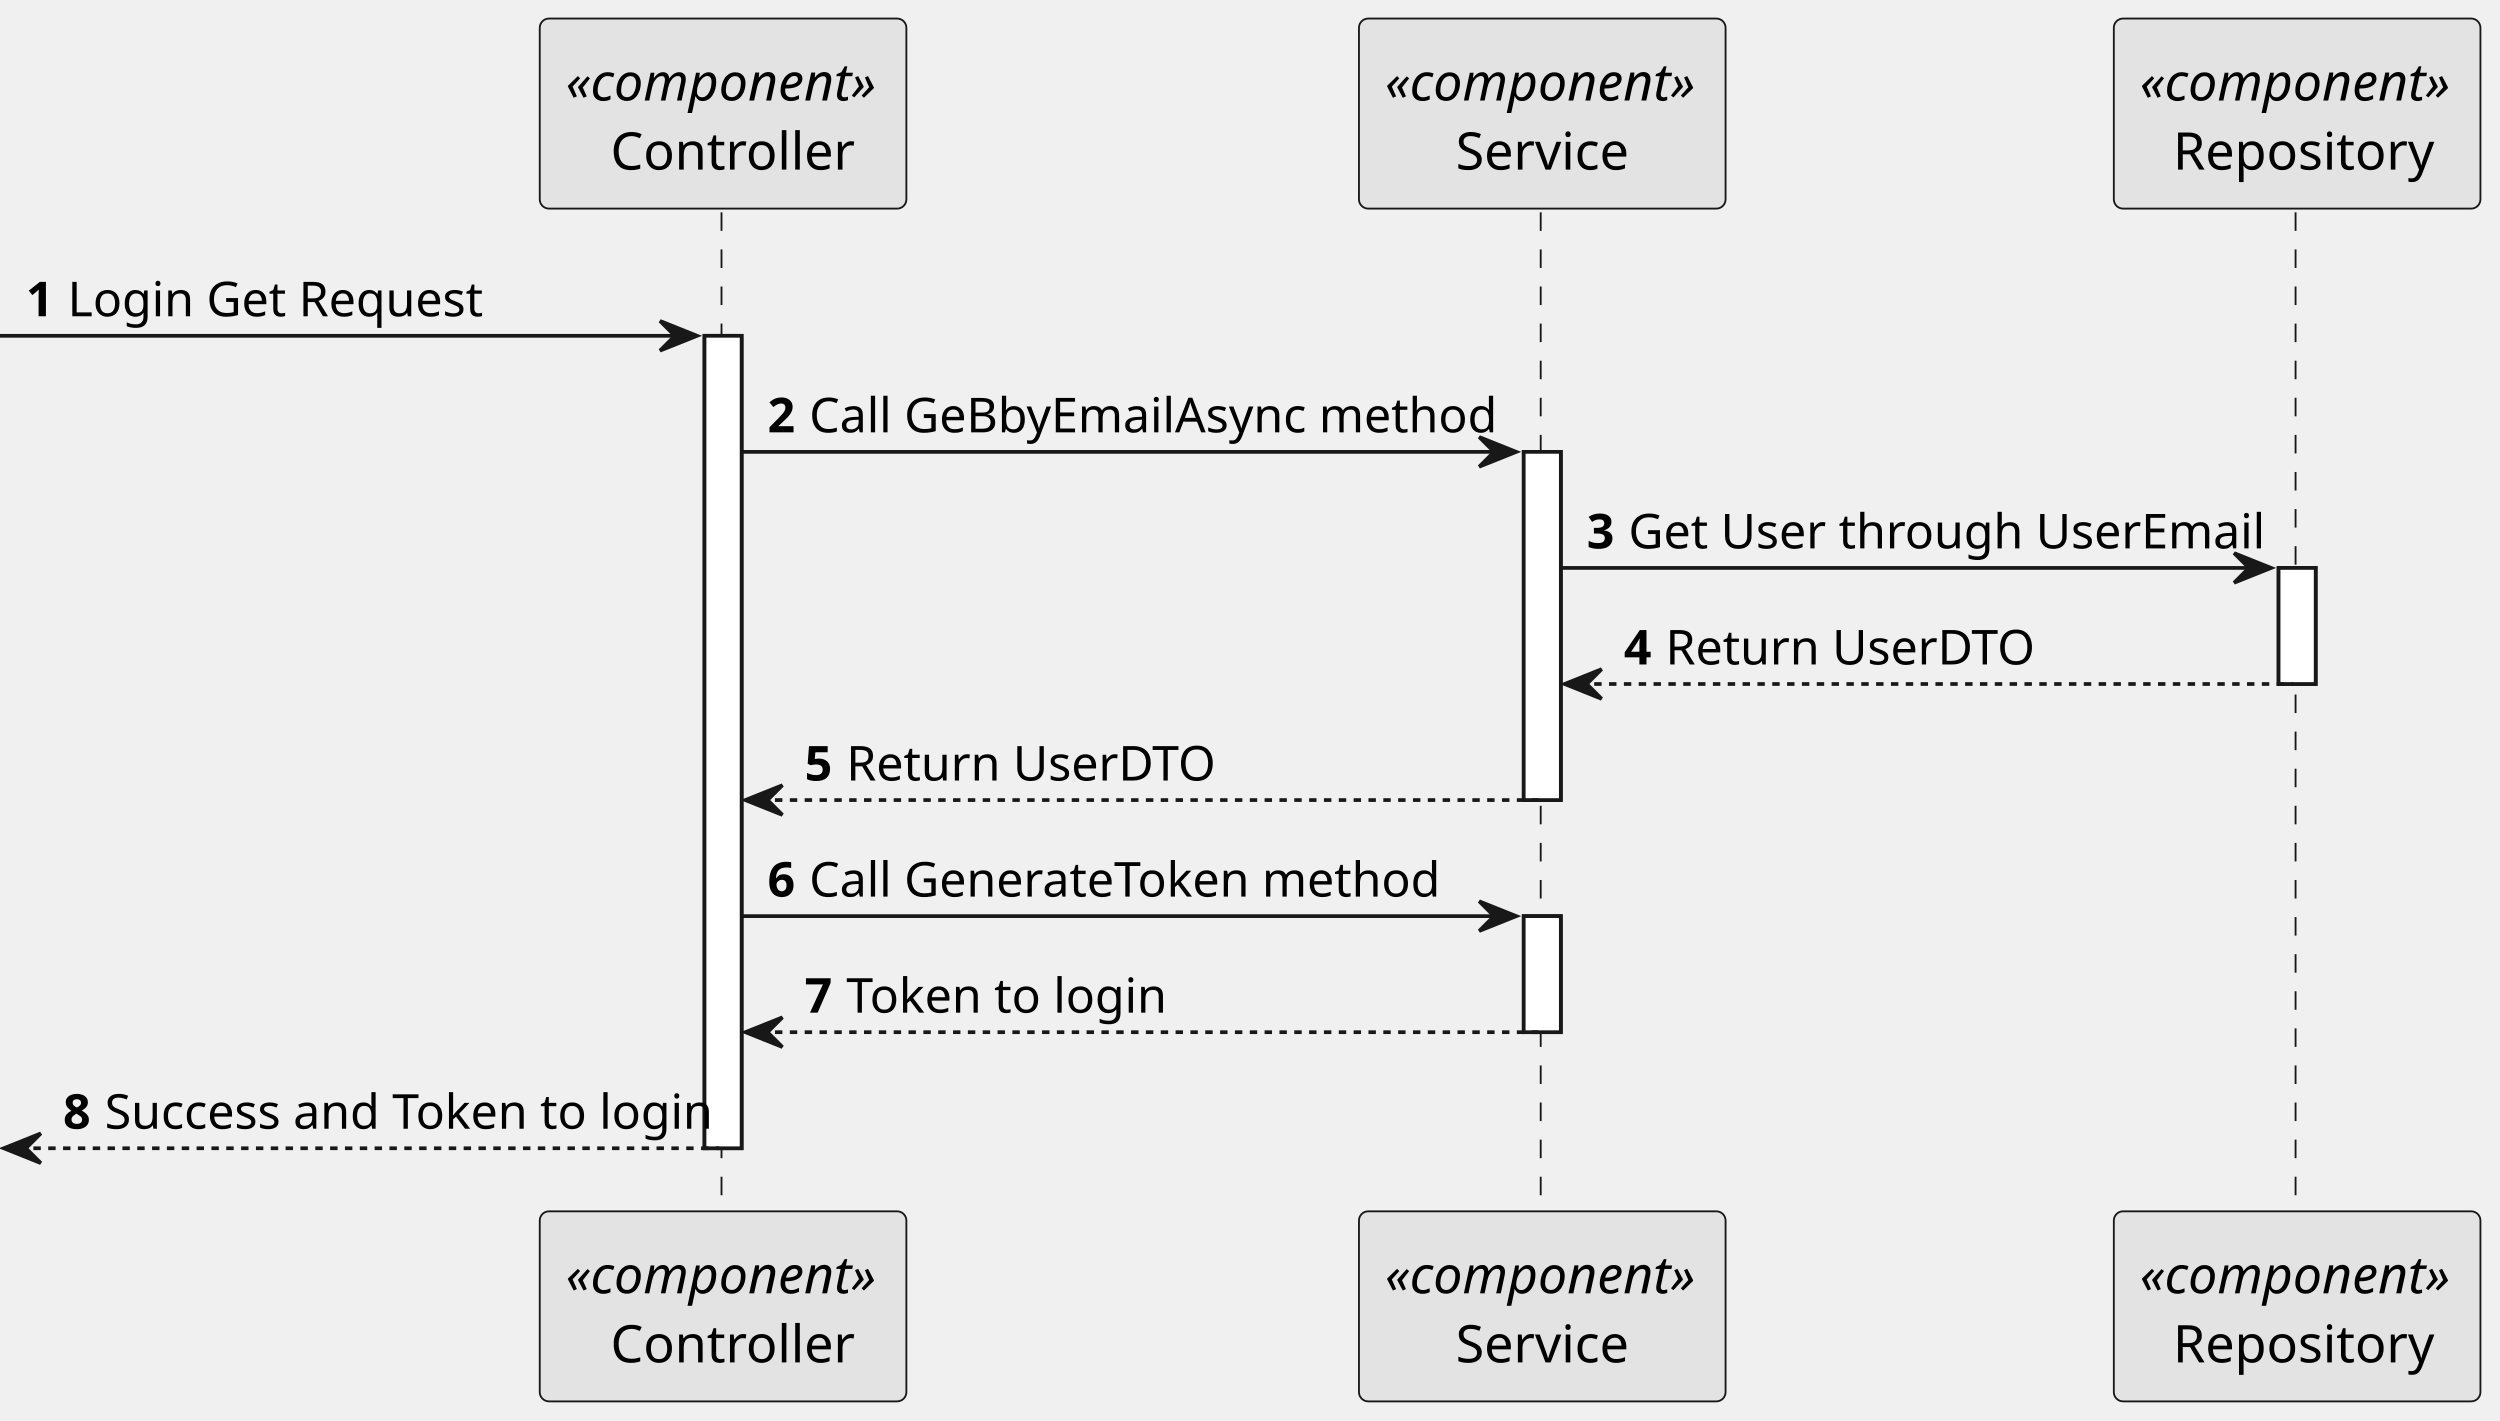
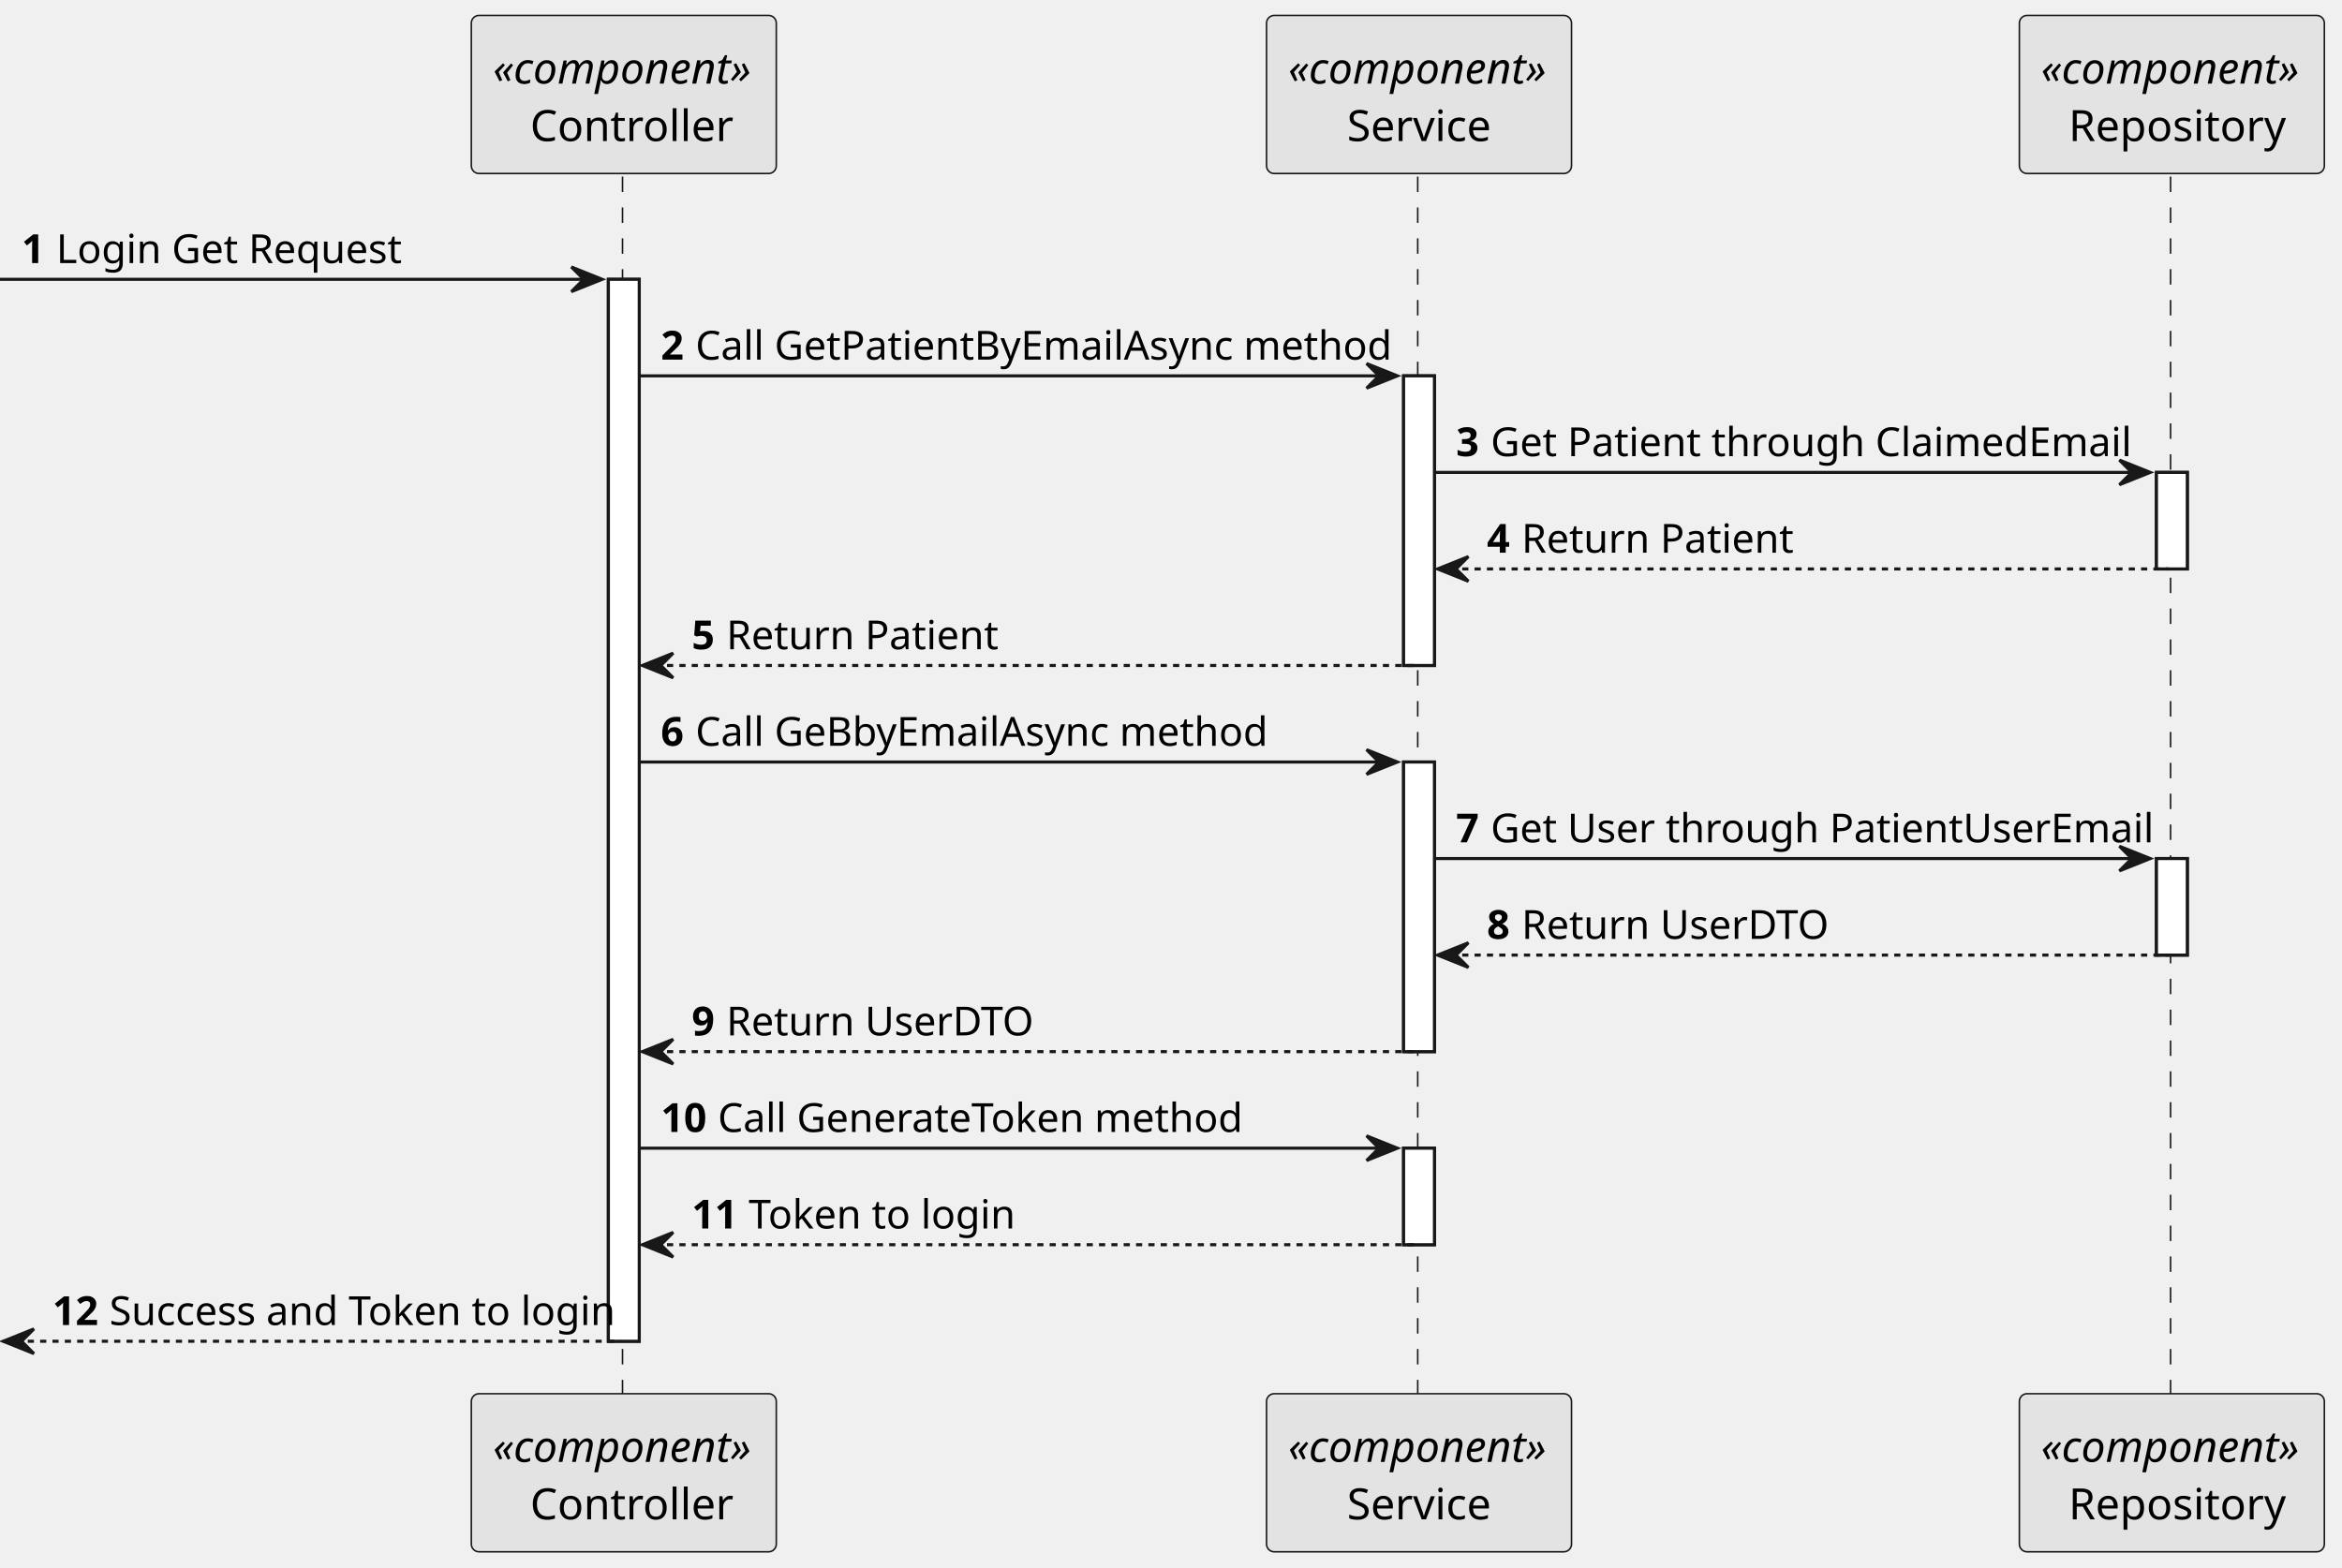
- <svg xmlns="http://www.w3.org/2000/svg" contentStyleType="text/css" height="383px" preserveAspectRatio="none" style="width:674px;height:383px;background:#FFFFFF;" version="1.1" viewBox="0 0 674 383" width="674px" zoomAndPan="magnify">
+ <svg xmlns="http://www.w3.org/2000/svg" contentStyleType="text/css" height="508px" preserveAspectRatio="none" style="width:759px;height:508px;background:#FFFFFF;" version="1.1" viewBox="0 0 759 508" width="759px" zoomAndPan="magnify">
  <defs />
  <g>
-     <rect fill="#FFFFFF" height="219.037" style="stroke:#181818;stroke-width:1.0;" width="10" x="189.937" y="90.533" />
-     <rect fill="#FFFFFF" height="93.873" style="stroke:#181818;stroke-width:1.0;" width="10" x="410.796" y="121.824" />
-     <rect fill="#FFFFFF" height="31.291" style="stroke:#181818;stroke-width:1.0;" width="10" x="410.796" y="246.988" />
-     <rect fill="#FFFFFF" height="31.291" style="stroke:#181818;stroke-width:1.0;" width="10" x="614.307" y="153.115" />
-     <line style="stroke:#181818;stroke-width:0.5;stroke-dasharray:5.0,5.0;" x1="194.517" x2="194.517" y1="57.242" y2="327.57" />
-     <line style="stroke:#181818;stroke-width:0.5;stroke-dasharray:5.0,5.0;" x1="415.375" x2="415.375" y1="57.242" y2="327.57" />
-     <line style="stroke:#181818;stroke-width:0.5;stroke-dasharray:5.0,5.0;" x1="618.886" x2="618.886" y1="57.242" y2="327.57" />
-     <rect fill="#E3E3E3" height="51.242" rx="2.5" ry="2.5" style="stroke:#181818;stroke-width:0.5;" width="98.841" x="145.517" y="5" />
-     <text fill="#000000" font-family="sans-serif" font-size="14" font-style="italic" lengthAdjust="spacing" textLength="84.841" x="152.517" y="27.107">«component»</text>
-     <text fill="#000000" font-family="sans-serif" font-size="14" lengthAdjust="spacing" textLength="60.69" x="164.592" y="45.728">Controller</text>
-     <rect fill="#E3E3E3" height="51.242" rx="2.5" ry="2.5" style="stroke:#181818;stroke-width:0.5;" width="98.841" x="145.517" y="326.57" />
-     <text fill="#000000" font-family="sans-serif" font-size="14" font-style="italic" lengthAdjust="spacing" textLength="84.841" x="152.517" y="348.678">«component»</text>
-     <text fill="#000000" font-family="sans-serif" font-size="14" lengthAdjust="spacing" textLength="60.69" x="164.592" y="367.299">Controller</text>
-     <rect fill="#E3E3E3" height="51.242" rx="2.5" ry="2.5" style="stroke:#181818;stroke-width:0.5;" width="98.841" x="366.375" y="5" />
-     <text fill="#000000" font-family="sans-serif" font-size="14" font-style="italic" lengthAdjust="spacing" textLength="84.841" x="373.375" y="27.107">«component»</text>
-     <text fill="#000000" font-family="sans-serif" font-size="14" lengthAdjust="spacing" textLength="46.683" x="392.455" y="45.728">Service</text>
-     <rect fill="#E3E3E3" height="51.242" rx="2.5" ry="2.5" style="stroke:#181818;stroke-width:0.5;" width="98.841" x="366.375" y="326.57" />
-     <text fill="#000000" font-family="sans-serif" font-size="14" font-style="italic" lengthAdjust="spacing" textLength="84.841" x="373.375" y="348.678">«component»</text>
-     <text fill="#000000" font-family="sans-serif" font-size="14" lengthAdjust="spacing" textLength="46.683" x="392.455" y="367.299">Service</text>
-     <rect fill="#E3E3E3" height="51.242" rx="2.5" ry="2.5" style="stroke:#181818;stroke-width:0.5;" width="98.841" x="569.886" y="5" />
-     <text fill="#000000" font-family="sans-serif" font-size="14" font-style="italic" lengthAdjust="spacing" textLength="84.841" x="576.886" y="27.107">«component»</text>
-     <text fill="#000000" font-family="sans-serif" font-size="14" lengthAdjust="spacing" textLength="66.917" x="585.848" y="45.728">Repository</text>
-     <rect fill="#E3E3E3" height="51.242" rx="2.5" ry="2.5" style="stroke:#181818;stroke-width:0.5;" width="98.841" x="569.886" y="326.57" />
-     <text fill="#000000" font-family="sans-serif" font-size="14" font-style="italic" lengthAdjust="spacing" textLength="84.841" x="576.886" y="348.678">«component»</text>
-     <text fill="#000000" font-family="sans-serif" font-size="14" lengthAdjust="spacing" textLength="66.917" x="585.848" y="367.299">Repository</text>
-     <rect fill="#FFFFFF" height="219.037" style="stroke:#181818;stroke-width:1.0;" width="10" x="189.937" y="90.533" />
-     <rect fill="#FFFFFF" height="93.873" style="stroke:#181818;stroke-width:1.0;" width="10" x="410.796" y="121.824" />
-     <rect fill="#FFFFFF" height="31.291" style="stroke:#181818;stroke-width:1.0;" width="10" x="410.796" y="246.988" />
-     <rect fill="#FFFFFF" height="31.291" style="stroke:#181818;stroke-width:1.0;" width="10" x="614.307" y="153.115" />
-     <polygon fill="#181818" points="177.937,86.533,187.937,90.533,177.937,94.533,181.937,90.533" style="stroke:#181818;stroke-width:1.0;" />
-     <line style="stroke:#181818;stroke-width:1.0;" x1="0" x2="183.937" y1="90.533" y2="90.533" />
+     <rect fill="#FFFFFF" height="344.201" style="stroke:#181818;stroke-width:1.0;" width="10" x="197.167" y="90.533" />
+     <rect fill="#FFFFFF" height="93.873" style="stroke:#181818;stroke-width:1.0;" width="10" x="454.88" y="121.824" />
+     <rect fill="#FFFFFF" height="93.873" style="stroke:#181818;stroke-width:1.0;" width="10" x="454.88" y="246.988" />
+     <rect fill="#FFFFFF" height="31.291" style="stroke:#181818;stroke-width:1.0;" width="10" x="454.88" y="372.152" />
+     <rect fill="#FFFFFF" height="31.291" style="stroke:#181818;stroke-width:1.0;" width="10" x="698.864" y="153.115" />
+     <rect fill="#FFFFFF" height="31.291" style="stroke:#181818;stroke-width:1.0;" width="10" x="698.864" y="278.279" />
+     <line style="stroke:#181818;stroke-width:0.5;stroke-dasharray:5.0,5.0;" x1="201.747" x2="201.747" y1="57.242" y2="452.734" />
+     <line style="stroke:#181818;stroke-width:0.5;stroke-dasharray:5.0,5.0;" x1="459.46" x2="459.46" y1="57.242" y2="452.734" />
+     <line style="stroke:#181818;stroke-width:0.5;stroke-dasharray:5.0,5.0;" x1="703.443" x2="703.443" y1="57.242" y2="452.734" />
+     <rect fill="#E3E3E3" height="51.242" rx="2.5" ry="2.5" style="stroke:#181818;stroke-width:0.5;" width="98.841" x="152.747" y="5" />
+     <text fill="#000000" font-family="sans-serif" font-size="14" font-style="italic" lengthAdjust="spacing" textLength="84.841" x="159.747" y="27.107">«component»</text>
+     <text fill="#000000" font-family="sans-serif" font-size="14" lengthAdjust="spacing" textLength="60.69" x="171.822" y="45.728">Controller</text>
+     <rect fill="#E3E3E3" height="51.242" rx="2.5" ry="2.5" style="stroke:#181818;stroke-width:0.5;" width="98.841" x="152.747" y="451.734" />
+     <text fill="#000000" font-family="sans-serif" font-size="14" font-style="italic" lengthAdjust="spacing" textLength="84.841" x="159.747" y="473.842">«component»</text>
+     <text fill="#000000" font-family="sans-serif" font-size="14" lengthAdjust="spacing" textLength="60.69" x="171.822" y="492.463">Controller</text>
+     <rect fill="#E3E3E3" height="51.242" rx="2.5" ry="2.5" style="stroke:#181818;stroke-width:0.5;" width="98.841" x="410.46" y="5" />
+     <text fill="#000000" font-family="sans-serif" font-size="14" font-style="italic" lengthAdjust="spacing" textLength="84.841" x="417.46" y="27.107">«component»</text>
+     <text fill="#000000" font-family="sans-serif" font-size="14" lengthAdjust="spacing" textLength="46.683" x="436.539" y="45.728">Service</text>
+     <rect fill="#E3E3E3" height="51.242" rx="2.5" ry="2.5" style="stroke:#181818;stroke-width:0.5;" width="98.841" x="410.46" y="451.734" />
+     <text fill="#000000" font-family="sans-serif" font-size="14" font-style="italic" lengthAdjust="spacing" textLength="84.841" x="417.46" y="473.842">«component»</text>
+     <text fill="#000000" font-family="sans-serif" font-size="14" lengthAdjust="spacing" textLength="46.683" x="436.539" y="492.463">Service</text>
+     <rect fill="#E3E3E3" height="51.242" rx="2.5" ry="2.5" style="stroke:#181818;stroke-width:0.5;" width="98.841" x="654.443" y="5" />
+     <text fill="#000000" font-family="sans-serif" font-size="14" font-style="italic" lengthAdjust="spacing" textLength="84.841" x="661.443" y="27.107">«component»</text>
+     <text fill="#000000" font-family="sans-serif" font-size="14" lengthAdjust="spacing" textLength="66.917" x="670.405" y="45.728">Repository</text>
+     <rect fill="#E3E3E3" height="51.242" rx="2.5" ry="2.5" style="stroke:#181818;stroke-width:0.5;" width="98.841" x="654.443" y="451.734" />
+     <text fill="#000000" font-family="sans-serif" font-size="14" font-style="italic" lengthAdjust="spacing" textLength="84.841" x="661.443" y="473.842">«component»</text>
+     <text fill="#000000" font-family="sans-serif" font-size="14" lengthAdjust="spacing" textLength="66.917" x="670.405" y="492.463">Repository</text>
+     <rect fill="#FFFFFF" height="344.201" style="stroke:#181818;stroke-width:1.0;" width="10" x="197.167" y="90.533" />
+     <rect fill="#FFFFFF" height="93.873" style="stroke:#181818;stroke-width:1.0;" width="10" x="454.88" y="121.824" />
+     <rect fill="#FFFFFF" height="93.873" style="stroke:#181818;stroke-width:1.0;" width="10" x="454.88" y="246.988" />
+     <rect fill="#FFFFFF" height="31.291" style="stroke:#181818;stroke-width:1.0;" width="10" x="454.88" y="372.152" />
+     <rect fill="#FFFFFF" height="31.291" style="stroke:#181818;stroke-width:1.0;" width="10" x="698.864" y="153.115" />
+     <rect fill="#FFFFFF" height="31.291" style="stroke:#181818;stroke-width:1.0;" width="10" x="698.864" y="278.279" />
+     <polygon fill="#181818" points="185.167,86.533,195.167,90.533,185.167,94.533,189.167,90.533" style="stroke:#181818;stroke-width:1.0;" />
+     <line style="stroke:#181818;stroke-width:1.0;" x1="0" x2="191.167" y1="90.533" y2="90.533" />
    <text fill="#000000" font-family="sans-serif" font-size="13" font-weight="bold" lengthAdjust="spacing" textLength="7.23" x="7" y="85.27">1</text>
    <text fill="#000000" font-family="sans-serif" font-size="13" lengthAdjust="spacing" textLength="108.405" x="18.23" y="85.27">Login Get Request</text>
-     <polygon fill="#181818" points="398.796,117.824,408.796,121.824,398.796,125.824,402.796,121.824" style="stroke:#181818;stroke-width:1.0;" />
-     <line style="stroke:#181818;stroke-width:1.0;" x1="199.937" x2="404.796" y1="121.824" y2="121.824" />
-     <text fill="#000000" font-family="sans-serif" font-size="13" font-weight="bold" lengthAdjust="spacing" textLength="7.23" x="206.937" y="116.561">2</text>
-     <text fill="#000000" font-family="sans-serif" font-size="13" lengthAdjust="spacing" textLength="180.629" x="218.167" y="116.561">Call GeBbyEmailAsync method</text>
-     <polygon fill="#181818" points="602.307,149.115,612.307,153.115,602.307,157.115,606.307,153.115" style="stroke:#181818;stroke-width:1.0;" />
-     <line style="stroke:#181818;stroke-width:1.0;" x1="420.796" x2="608.307" y1="153.115" y2="153.115" />
-     <text fill="#000000" font-family="sans-serif" font-size="13" font-weight="bold" lengthAdjust="spacing" textLength="7.23" x="427.796" y="147.852">3</text>
-     <text fill="#000000" font-family="sans-serif" font-size="13" lengthAdjust="spacing" textLength="163.281" x="439.026" y="147.852">Get User through UserEmail</text>
-     <polygon fill="#181818" points="431.796,180.406,421.796,184.406,431.796,188.406,427.796,184.406" style="stroke:#181818;stroke-width:1.0;" />
-     <line style="stroke:#181818;stroke-width:1.0;stroke-dasharray:2.0,2.0;" x1="425.796" x2="618.307" y1="184.406" y2="184.406" />
-     <text fill="#000000" font-family="sans-serif" font-size="13" font-weight="bold" lengthAdjust="spacing" textLength="7.23" x="437.796" y="179.144">4</text>
-     <text fill="#000000" font-family="sans-serif" font-size="13" lengthAdjust="spacing" textLength="97.519" x="449.026" y="179.144">Return UserDTO</text>
-     <polygon fill="#181818" points="210.937,211.697,200.937,215.697,210.937,219.697,206.937,215.697" style="stroke:#181818;stroke-width:1.0;" />
-     <line style="stroke:#181818;stroke-width:1.0;stroke-dasharray:2.0,2.0;" x1="204.937" x2="414.796" y1="215.697" y2="215.697" />
-     <text fill="#000000" font-family="sans-serif" font-size="13" font-weight="bold" lengthAdjust="spacing" textLength="7.23" x="216.937" y="210.435">5</text>
-     <text fill="#000000" font-family="sans-serif" font-size="13" lengthAdjust="spacing" textLength="97.519" x="228.167" y="210.435">Return UserDTO</text>
-     <polygon fill="#181818" points="398.796,242.988,408.796,246.988,398.796,250.988,402.796,246.988" style="stroke:#181818;stroke-width:1.0;" />
-     <line style="stroke:#181818;stroke-width:1.0;" x1="199.937" x2="404.796" y1="246.988" y2="246.988" />
-     <text fill="#000000" font-family="sans-serif" font-size="13" font-weight="bold" lengthAdjust="spacing" textLength="7.23" x="206.937" y="241.726">6</text>
-     <text fill="#000000" font-family="sans-serif" font-size="13" lengthAdjust="spacing" textLength="163.312" x="218.167" y="241.726">Call GenerateToken method</text>
-     <polygon fill="#181818" points="210.937,274.279,200.937,278.279,210.937,282.279,206.937,278.279" style="stroke:#181818;stroke-width:1.0;" />
-     <line style="stroke:#181818;stroke-width:1.0;stroke-dasharray:2.0,2.0;" x1="204.937" x2="414.796" y1="278.279" y2="278.279" />
-     <text fill="#000000" font-family="sans-serif" font-size="13" font-weight="bold" lengthAdjust="spacing" textLength="7.23" x="216.937" y="273.017">7</text>
-     <text fill="#000000" font-family="sans-serif" font-size="13" lengthAdjust="spacing" textLength="81.663" x="228.167" y="273.017">Token to login</text>
-     <polygon fill="#181818" points="11,305.57,1,309.57,11,313.57,7,309.57" style="stroke:#181818;stroke-width:1.0;" />
-     <line style="stroke:#181818;stroke-width:1.0;stroke-dasharray:2.0,2.0;" x1="5" x2="193.937" y1="309.57" y2="309.57" />
-     <text fill="#000000" font-family="sans-serif" font-size="13" font-weight="bold" lengthAdjust="spacing" textLength="7.23" x="17" y="304.308">8</text>
-     <text fill="#000000" font-family="sans-serif" font-size="13" lengthAdjust="spacing" textLength="159.707" x="28.23" y="304.308">Success and Token to login</text>
+     <polygon fill="#181818" points="442.88,117.824,452.88,121.824,442.88,125.824,446.88,121.824" style="stroke:#181818;stroke-width:1.0;" />
+     <line style="stroke:#181818;stroke-width:1.0;" x1="207.167" x2="448.88" y1="121.824" y2="121.824" />
+     <text fill="#000000" font-family="sans-serif" font-size="13" font-weight="bold" lengthAdjust="spacing" textLength="7.23" x="214.167" y="116.561">2</text>
+     <text fill="#000000" font-family="sans-serif" font-size="13" lengthAdjust="spacing" textLength="217.483" x="225.397" y="116.561">Call GetPatientByEmailAsync method</text>
+     <polygon fill="#181818" points="686.864,149.115,696.864,153.115,686.864,157.115,690.864,153.115" style="stroke:#181818;stroke-width:1.0;" />
+     <line style="stroke:#181818;stroke-width:1.0;" x1="464.88" x2="692.864" y1="153.115" y2="153.115" />
+     <text fill="#000000" font-family="sans-serif" font-size="13" font-weight="bold" lengthAdjust="spacing" textLength="7.23" x="471.88" y="147.852">3</text>
+     <text fill="#000000" font-family="sans-serif" font-size="13" lengthAdjust="spacing" textLength="196.542" x="483.11" y="147.852">Get Patient through ClaimedEmail</text>
+     <polygon fill="#181818" points="475.88,180.406,465.88,184.406,475.88,188.406,471.88,184.406" style="stroke:#181818;stroke-width:1.0;" />
+     <line style="stroke:#181818;stroke-width:1.0;stroke-dasharray:2.0,2.0;" x1="469.88" x2="702.864" y1="184.406" y2="184.406" />
+     <text fill="#000000" font-family="sans-serif" font-size="13" font-weight="bold" lengthAdjust="spacing" textLength="7.23" x="481.88" y="179.144">4</text>
+     <text fill="#000000" font-family="sans-serif" font-size="13" lengthAdjust="spacing" textLength="83.103" x="493.11" y="179.144">Return Patient</text>
+     <polygon fill="#181818" points="218.167,211.697,208.167,215.697,218.167,219.697,214.167,215.697" style="stroke:#181818;stroke-width:1.0;" />
+     <line style="stroke:#181818;stroke-width:1.0;stroke-dasharray:2.0,2.0;" x1="212.167" x2="458.88" y1="215.697" y2="215.697" />
+     <text fill="#000000" font-family="sans-serif" font-size="13" font-weight="bold" lengthAdjust="spacing" textLength="7.23" x="224.167" y="210.435">5</text>
+     <text fill="#000000" font-family="sans-serif" font-size="13" lengthAdjust="spacing" textLength="83.103" x="235.397" y="210.435">Return Patient</text>
+     <polygon fill="#181818" points="442.88,242.988,452.88,246.988,442.88,250.988,446.88,246.988" style="stroke:#181818;stroke-width:1.0;" />
+     <line style="stroke:#181818;stroke-width:1.0;" x1="207.167" x2="448.88" y1="246.988" y2="246.988" />
+     <text fill="#000000" font-family="sans-serif" font-size="13" font-weight="bold" lengthAdjust="spacing" textLength="7.23" x="214.167" y="241.726">6</text>
+     <text fill="#000000" font-family="sans-serif" font-size="13" lengthAdjust="spacing" textLength="180.629" x="225.397" y="241.726">Call GeBbyEmailAsync method</text>
+     <polygon fill="#181818" points="686.864,274.279,696.864,278.279,686.864,282.279,690.864,278.279" style="stroke:#181818;stroke-width:1.0;" />
+     <line style="stroke:#181818;stroke-width:1.0;" x1="464.88" x2="692.864" y1="278.279" y2="278.279" />
+     <text fill="#000000" font-family="sans-serif" font-size="13" font-weight="bold" lengthAdjust="spacing" textLength="7.23" x="471.88" y="273.017">7</text>
+     <text fill="#000000" font-family="sans-serif" font-size="13" lengthAdjust="spacing" textLength="203.753" x="483.11" y="273.017">Get User through PatientUserEmail</text>
+     <polygon fill="#181818" points="475.88,305.57,465.88,309.57,475.88,313.57,471.88,309.57" style="stroke:#181818;stroke-width:1.0;" />
+     <line style="stroke:#181818;stroke-width:1.0;stroke-dasharray:2.0,2.0;" x1="469.88" x2="702.864" y1="309.57" y2="309.57" />
+     <text fill="#000000" font-family="sans-serif" font-size="13" font-weight="bold" lengthAdjust="spacing" textLength="7.23" x="481.88" y="304.308">8</text>
+     <text fill="#000000" font-family="sans-serif" font-size="13" lengthAdjust="spacing" textLength="97.519" x="493.11" y="304.308">Return UserDTO</text>
+     <polygon fill="#181818" points="218.167,336.861,208.167,340.861,218.167,344.861,214.167,340.861" style="stroke:#181818;stroke-width:1.0;" />
+     <line style="stroke:#181818;stroke-width:1.0;stroke-dasharray:2.0,2.0;" x1="212.167" x2="458.88" y1="340.861" y2="340.861" />
+     <text fill="#000000" font-family="sans-serif" font-size="13" font-weight="bold" lengthAdjust="spacing" textLength="7.23" x="224.167" y="335.599">9</text>
+     <text fill="#000000" font-family="sans-serif" font-size="13" lengthAdjust="spacing" textLength="97.519" x="235.397" y="335.599">Return UserDTO</text>
+     <polygon fill="#181818" points="442.88,368.152,452.88,372.152,442.88,376.152,446.88,372.152" style="stroke:#181818;stroke-width:1.0;" />
+     <line style="stroke:#181818;stroke-width:1.0;" x1="207.167" x2="448.88" y1="372.152" y2="372.152" />
+     <text fill="#000000" font-family="sans-serif" font-size="13" font-weight="bold" lengthAdjust="spacing" textLength="14.46" x="214.167" y="366.89">10</text>
+     <text fill="#000000" font-family="sans-serif" font-size="13" lengthAdjust="spacing" textLength="163.312" x="232.627" y="366.89">Call GenerateToken method</text>
+     <polygon fill="#181818" points="218.167,399.443,208.167,403.443,218.167,407.443,214.167,403.443" style="stroke:#181818;stroke-width:1.0;" />
+     <line style="stroke:#181818;stroke-width:1.0;stroke-dasharray:2.0,2.0;" x1="212.167" x2="458.88" y1="403.443" y2="403.443" />
+     <text fill="#000000" font-family="sans-serif" font-size="13" font-weight="bold" lengthAdjust="spacing" textLength="14.46" x="224.167" y="398.181">11</text>
+     <text fill="#000000" font-family="sans-serif" font-size="13" lengthAdjust="spacing" textLength="81.663" x="242.627" y="398.181">Token to login</text>
+     <polygon fill="#181818" points="11,430.734,1,434.734,11,438.734,7,434.734" style="stroke:#181818;stroke-width:1.0;" />
+     <line style="stroke:#181818;stroke-width:1.0;stroke-dasharray:2.0,2.0;" x1="5" x2="201.167" y1="434.734" y2="434.734" />
+     <text fill="#000000" font-family="sans-serif" font-size="13" font-weight="bold" lengthAdjust="spacing" textLength="14.46" x="17" y="429.472">12</text>
+     <text fill="#000000" font-family="sans-serif" font-size="13" lengthAdjust="spacing" textLength="159.707" x="35.46" y="429.472">Success and Token to login</text>
  </g>
</svg>
